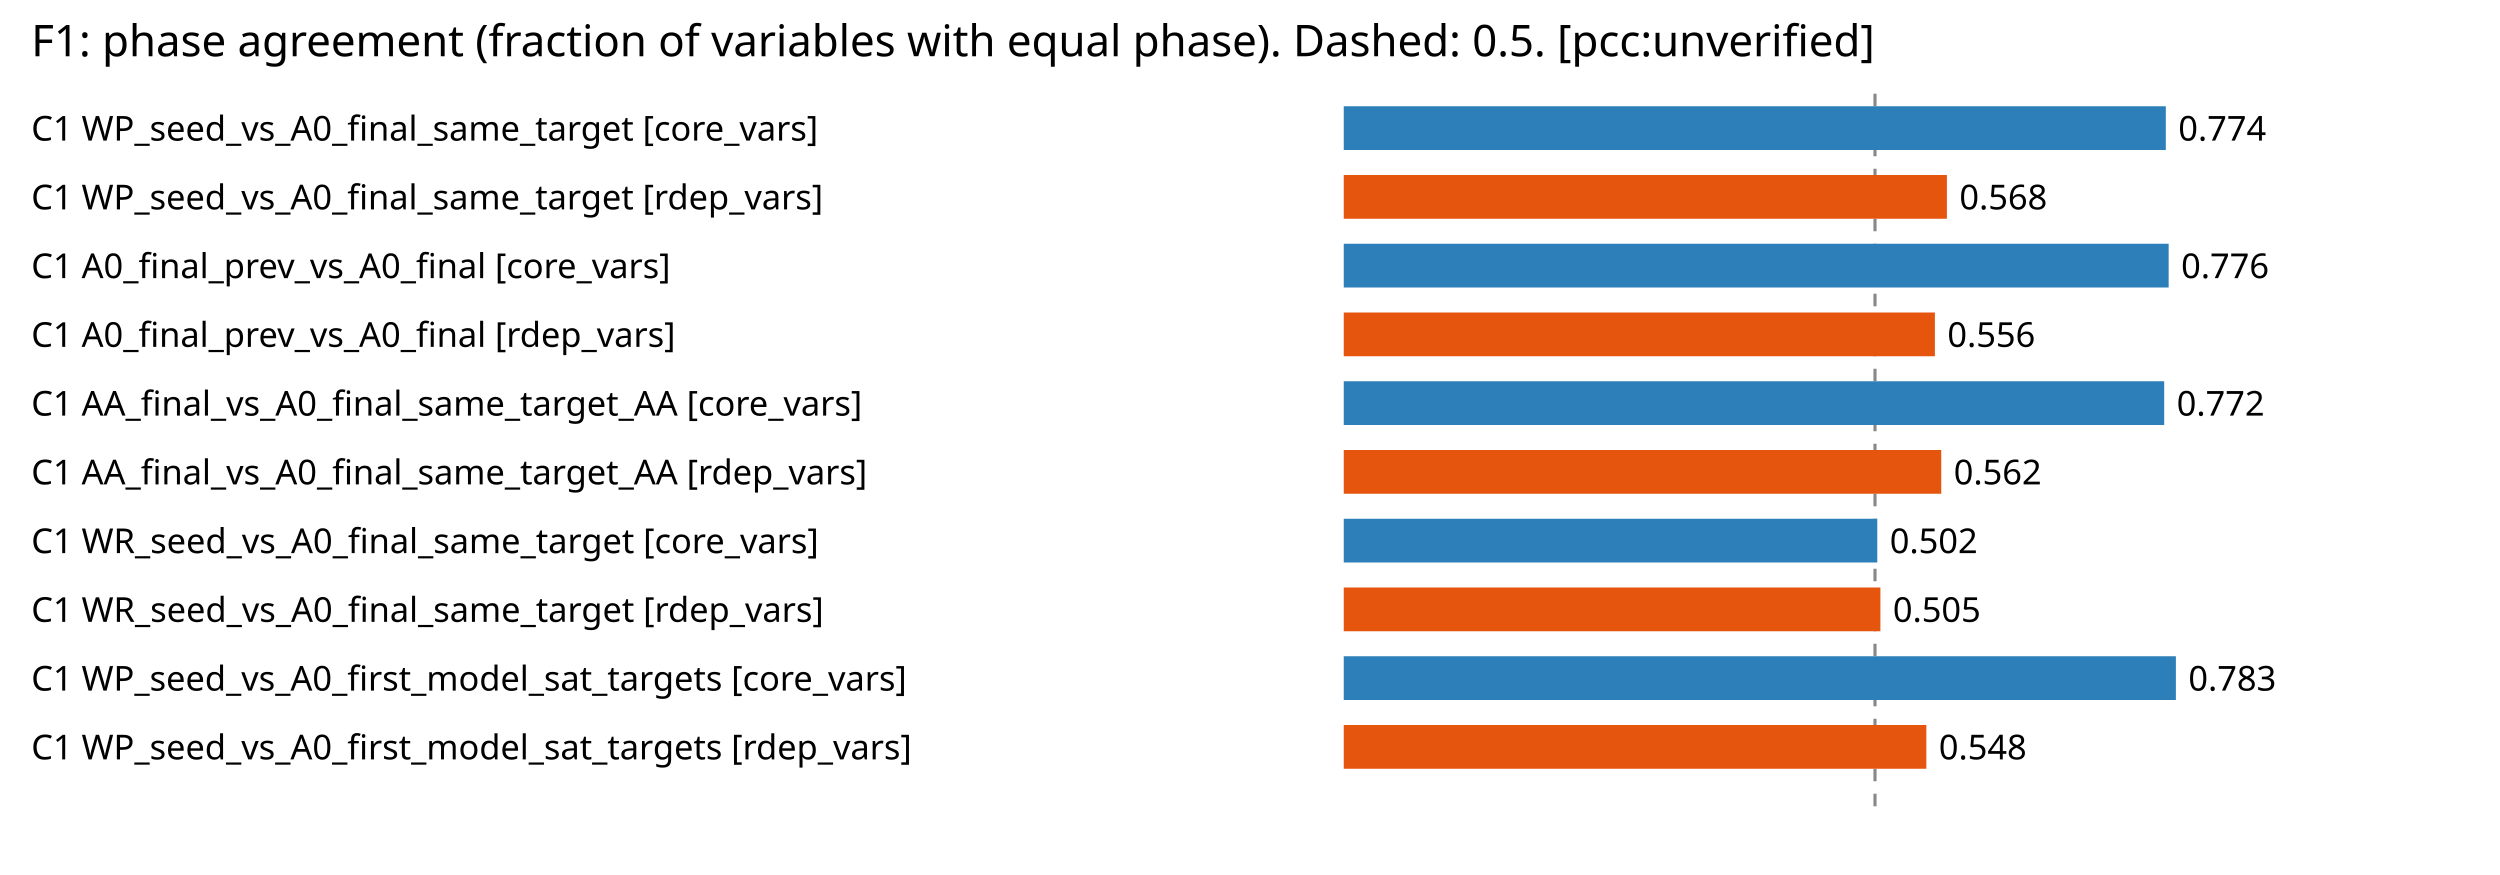
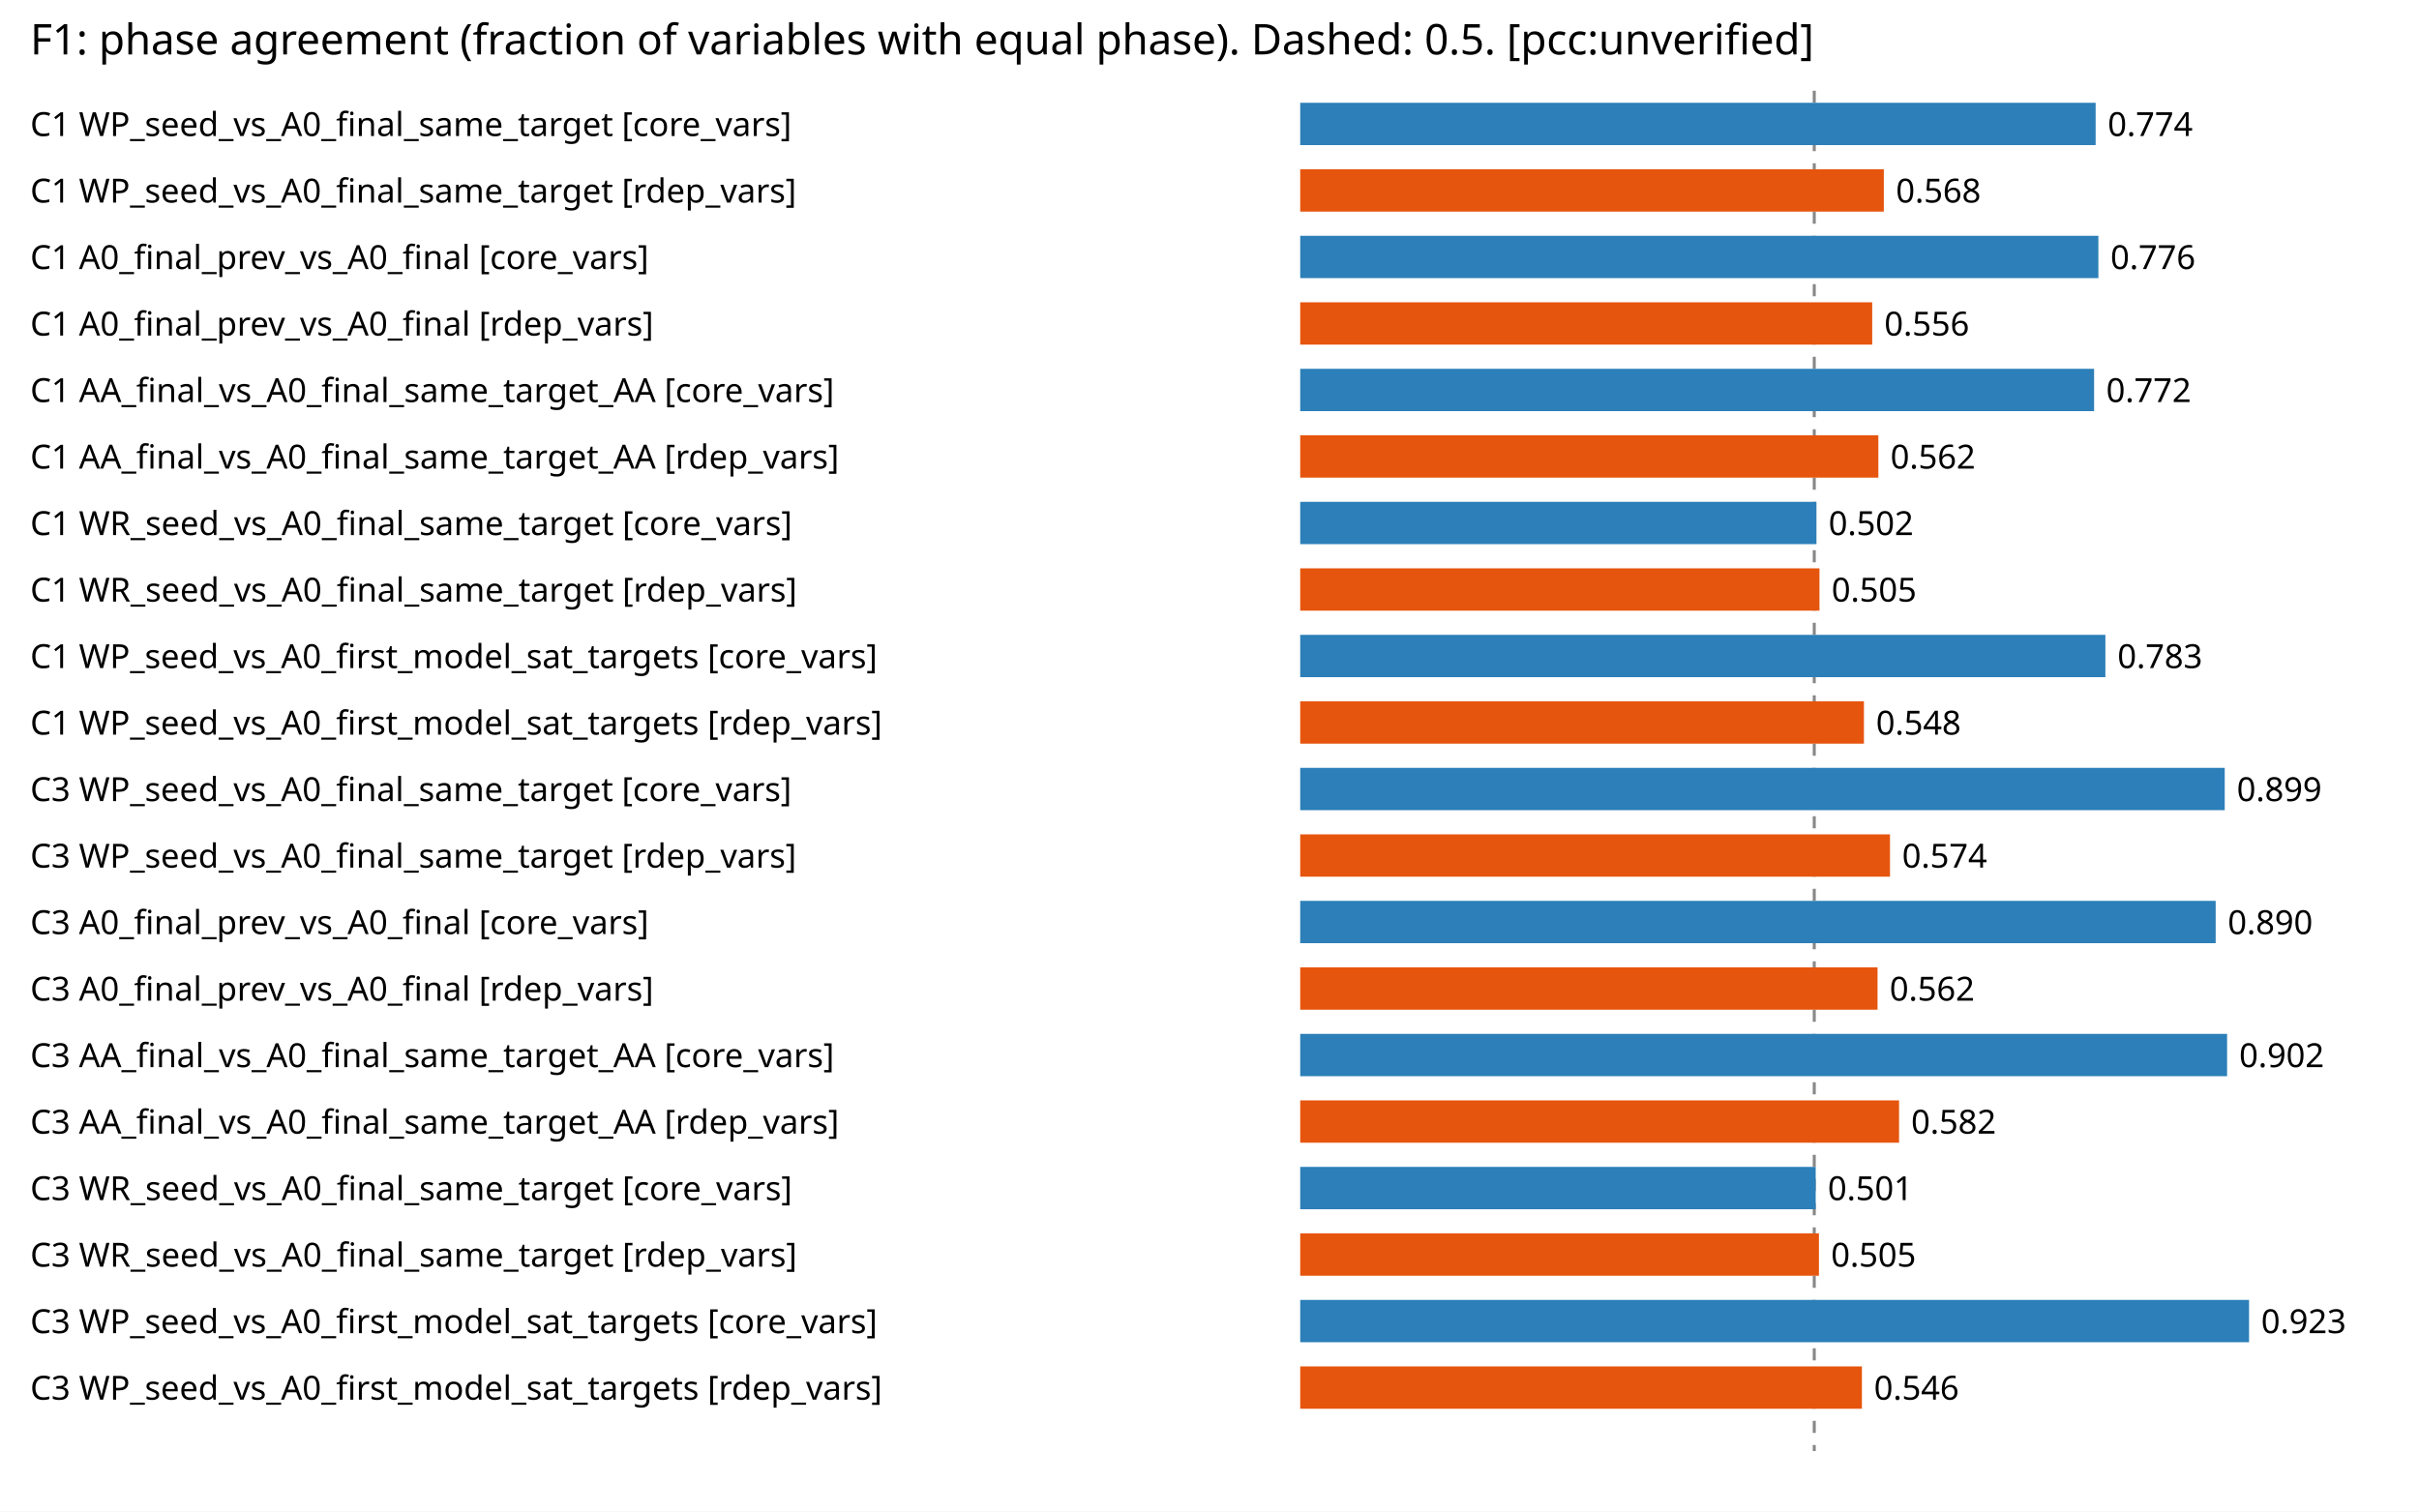
- <svg xmlns="http://www.w3.org/2000/svg" width="800" height="280" font-family="sans-serif" font-size="11">
+ <svg xmlns="http://www.w3.org/2000/svg" width="800" height="500" font-family="sans-serif" font-size="11">
  <rect width="100%" height="100%" fill="white" />
  <text x="10" y="18" font-size="14">F1: phase agreement (fraction of variables with equal phase). Dashed: 0.5. [pcc:unverified]</text>
-   <line x1="600" y1="30" x2="600" y2="260" stroke="#888" stroke-dasharray="4" />
+   <line x1="600" y1="30" x2="600" y2="480" stroke="#888" stroke-dasharray="4" />
  <text x="10" y="45">C1 WP_seed_vs_A0_final_same_target [core_vars]</text>
  <rect x="430" y="34" width="263.06" height="14" fill="#2c7fb8" />
  <text x="697.06" y="45">0.774</text>
  <text x="10" y="67">C1 WP_seed_vs_A0_final_same_target [rdep_vars]</text>
  <rect x="430" y="56" width="193.009" height="14" fill="#e6550d" />
  <text x="627.009" y="67">0.568</text>
  <text x="10" y="89">C1 A0_final_prev_vs_A0_final [core_vars]</text>
  <rect x="430" y="78" width="263.968" height="14" fill="#2c7fb8" />
  <text x="697.968" y="89">0.776</text>
  <text x="10" y="111">C1 A0_final_prev_vs_A0_final [rdep_vars]</text>
  <rect x="430" y="100" width="189.165" height="14" fill="#e6550d" />
  <text x="623.165" y="111">0.556</text>
  <text x="10" y="133">C1 AA_final_vs_A0_final_same_target_AA [core_vars]</text>
  <rect x="430" y="122" width="262.548" height="14" fill="#2c7fb8" />
  <text x="696.548" y="133">0.772</text>
  <text x="10" y="155">C1 AA_final_vs_A0_final_same_target_AA [rdep_vars]</text>
  <rect x="430" y="144" width="191.198" height="14" fill="#e6550d" />
  <text x="625.198" y="155">0.562</text>
  <text x="10" y="177">C1 WR_seed_vs_A0_final_same_target [core_vars]</text>
  <rect x="430" y="166" width="170.732" height="14" fill="#2c7fb8" />
  <text x="604.732" y="177">0.502</text>
  <text x="10" y="199">C1 WR_seed_vs_A0_final_same_target [rdep_vars]</text>
  <rect x="430" y="188" width="171.728" height="14" fill="#e6550d" />
  <text x="605.728" y="199">0.505</text>
  <text x="10" y="221">C1 WP_seed_vs_A0_first_model_sat_targets [core_vars]</text>
  <rect x="430" y="210" width="266.281" height="14" fill="#2c7fb8" />
  <text x="700.281" y="221">0.783</text>
  <text x="10" y="243">C1 WP_seed_vs_A0_first_model_sat_targets [rdep_vars]</text>
  <rect x="430" y="232" width="186.431" height="14" fill="#e6550d" />
  <text x="620.431" y="243">0.548</text>
+   <text x="10" y="265">C3 WP_seed_vs_A0_final_same_target [core_vars]</text>
+   <rect x="430" y="254" width="305.75" height="14" fill="#2c7fb8" />
+   <text x="739.75" y="265">0.899</text>
+   <text x="10" y="287">C3 WP_seed_vs_A0_final_same_target [rdep_vars]</text>
+   <rect x="430" y="276" width="195.053" height="14" fill="#e6550d" />
+   <text x="629.053" y="287">0.574</text>
+   <text x="10" y="309">C3 A0_final_prev_vs_A0_final [core_vars]</text>
+   <rect x="430" y="298" width="302.758" height="14" fill="#2c7fb8" />
+   <text x="736.758" y="309">0.890</text>
+   <text x="10" y="331">C3 A0_final_prev_vs_A0_final [rdep_vars]</text>
+   <rect x="430" y="320" width="190.929" height="14" fill="#e6550d" />
+   <text x="624.929" y="331">0.562</text>
+   <text x="10" y="353">C3 AA_final_vs_A0_final_same_target_AA [core_vars]</text>
+   <rect x="430" y="342" width="306.531" height="14" fill="#2c7fb8" />
+   <text x="740.531" y="353">0.902</text>
+   <text x="10" y="375">C3 AA_final_vs_A0_final_same_target_AA [rdep_vars]</text>
+   <rect x="430" y="364" width="198.047" height="14" fill="#e6550d" />
+   <text x="632.047" y="375">0.582</text>
+   <text x="10" y="397">C3 WR_seed_vs_A0_final_same_target [core_vars]</text>
+   <rect x="430" y="386" width="170.478" height="14" fill="#2c7fb8" />
+   <text x="604.478" y="397">0.501</text>
+   <text x="10" y="419">C3 WR_seed_vs_A0_final_same_target [rdep_vars]</text>
+   <rect x="430" y="408" width="171.55" height="14" fill="#e6550d" />
+   <text x="605.55" y="419">0.505</text>
+   <text x="10" y="441">C3 WP_seed_vs_A0_first_model_sat_targets [core_vars]</text>
+   <rect x="430" y="430" width="313.797" height="14" fill="#2c7fb8" />
+   <text x="747.797" y="441">0.923</text>
+   <text x="10" y="463">C3 WP_seed_vs_A0_first_model_sat_targets [rdep_vars]</text>
+   <rect x="430" y="452" width="185.762" height="14" fill="#e6550d" />
+   <text x="619.762" y="463">0.546</text>
</svg>
